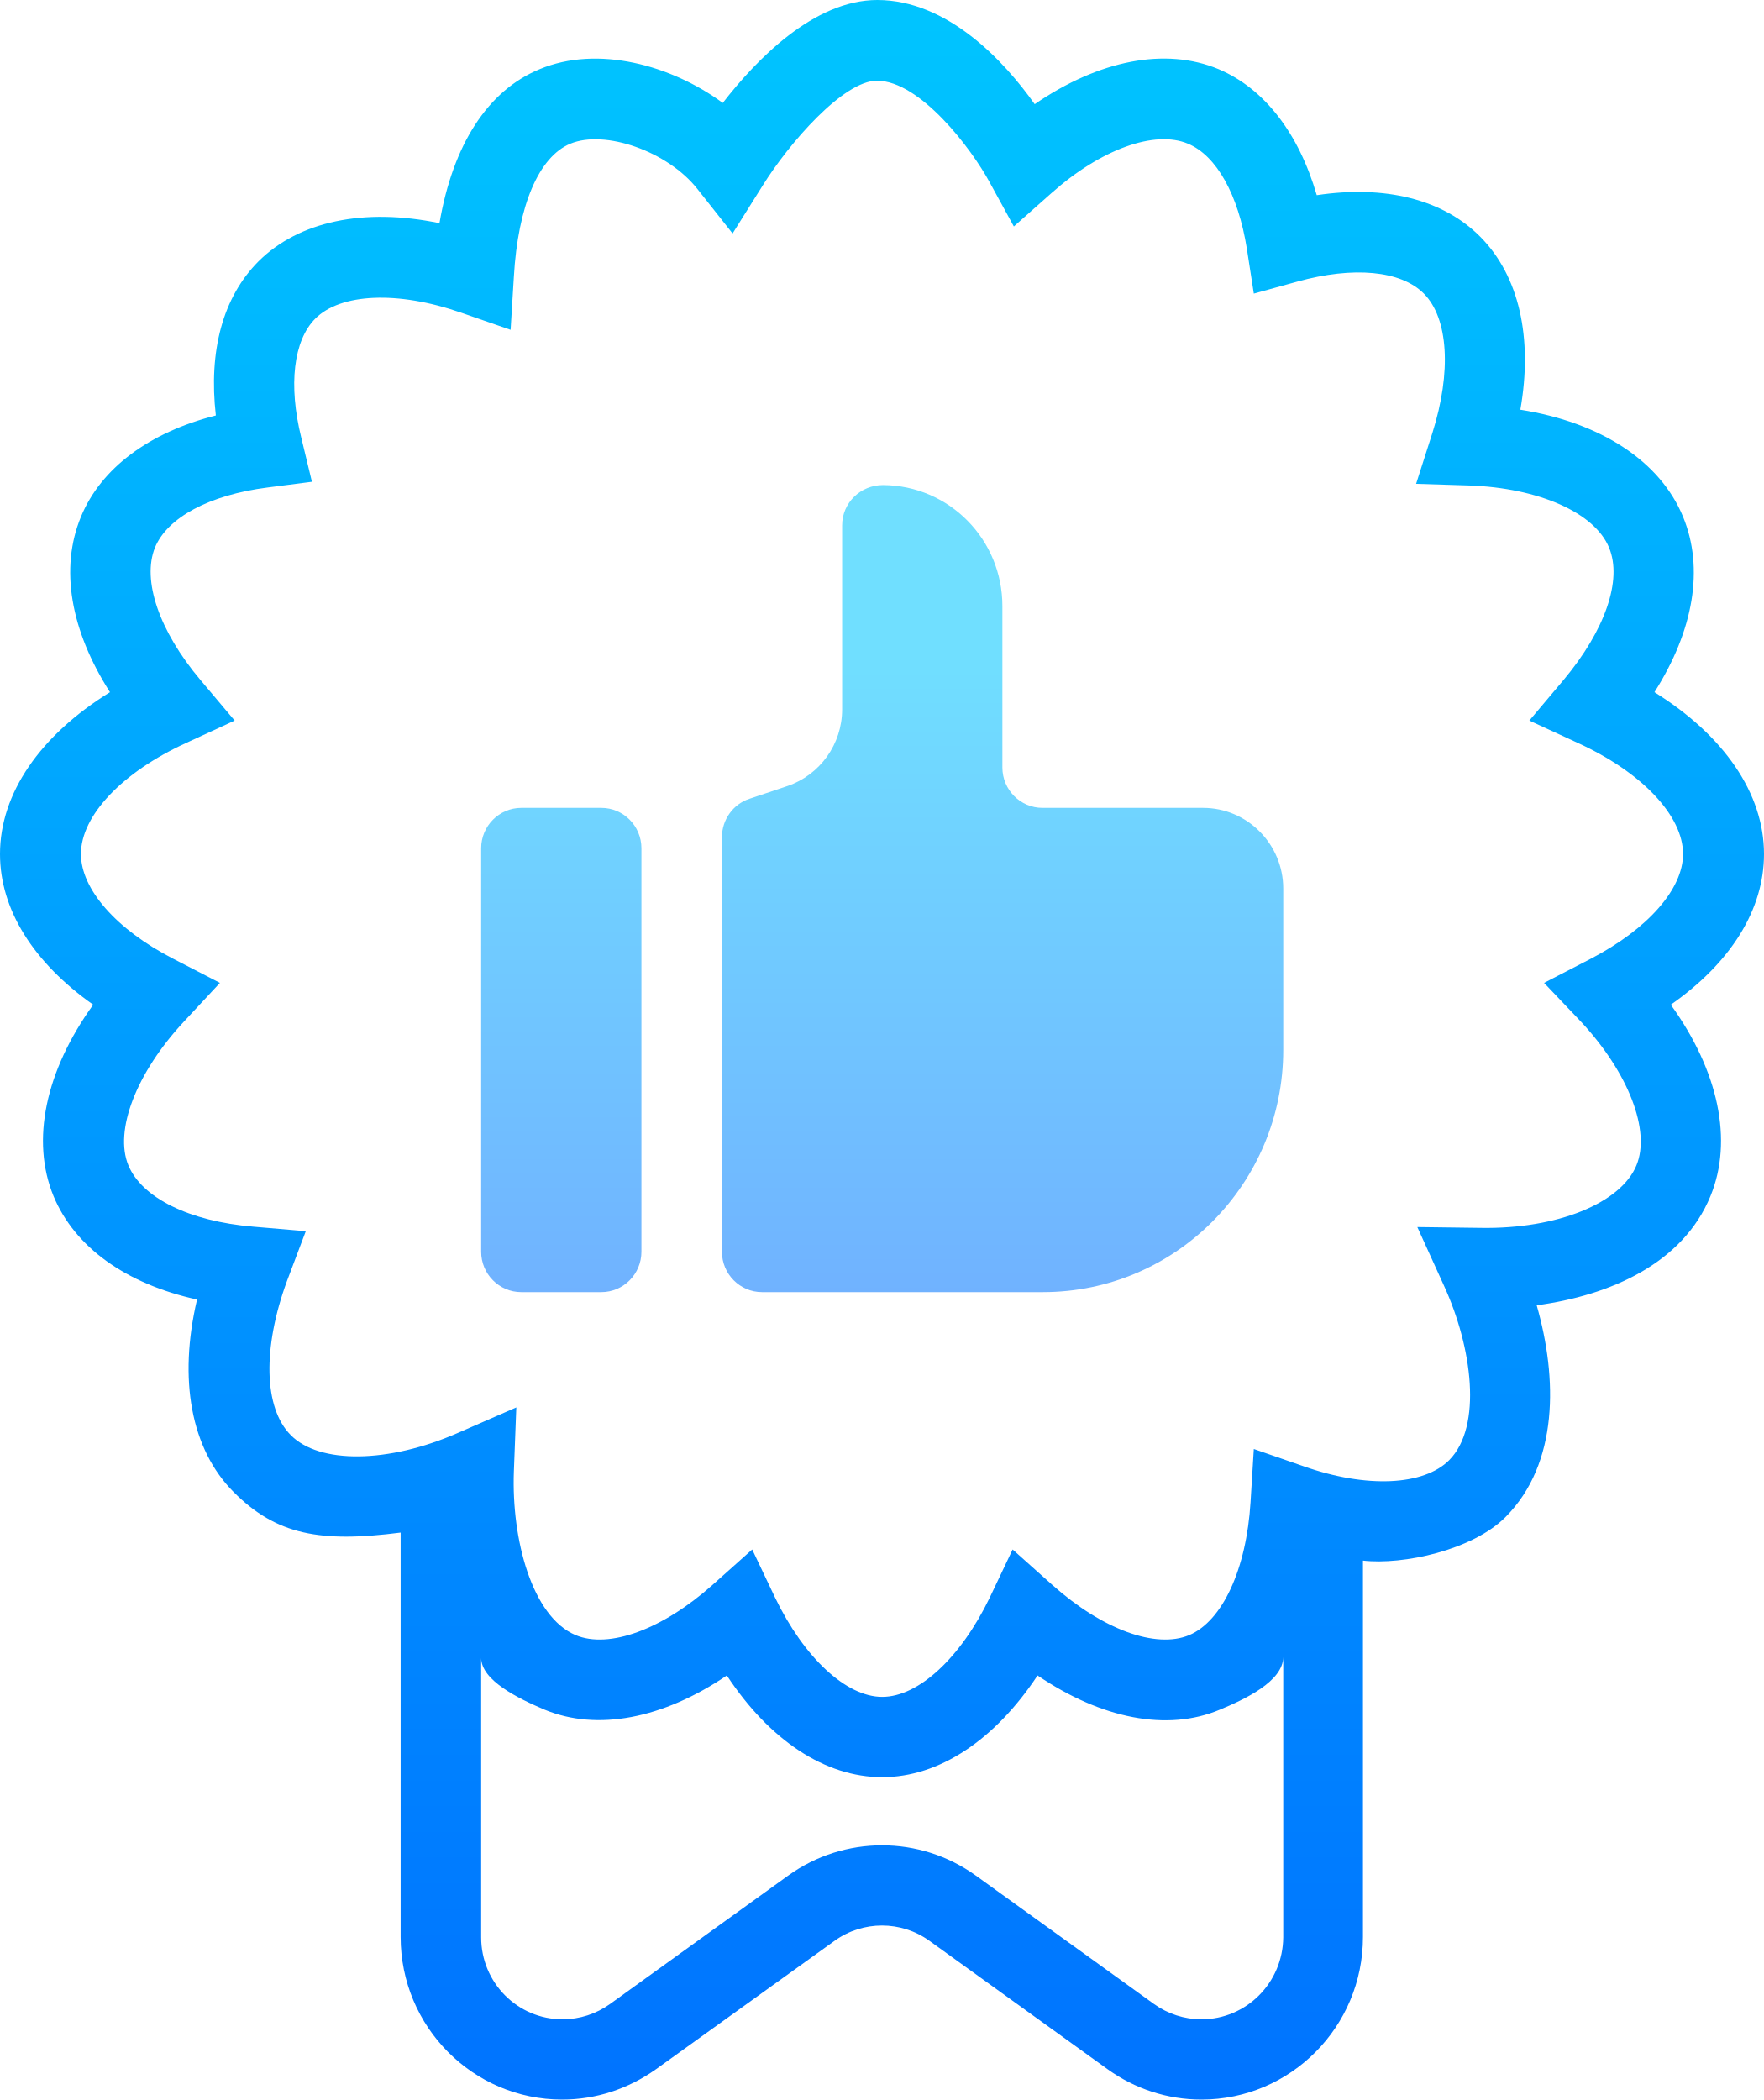
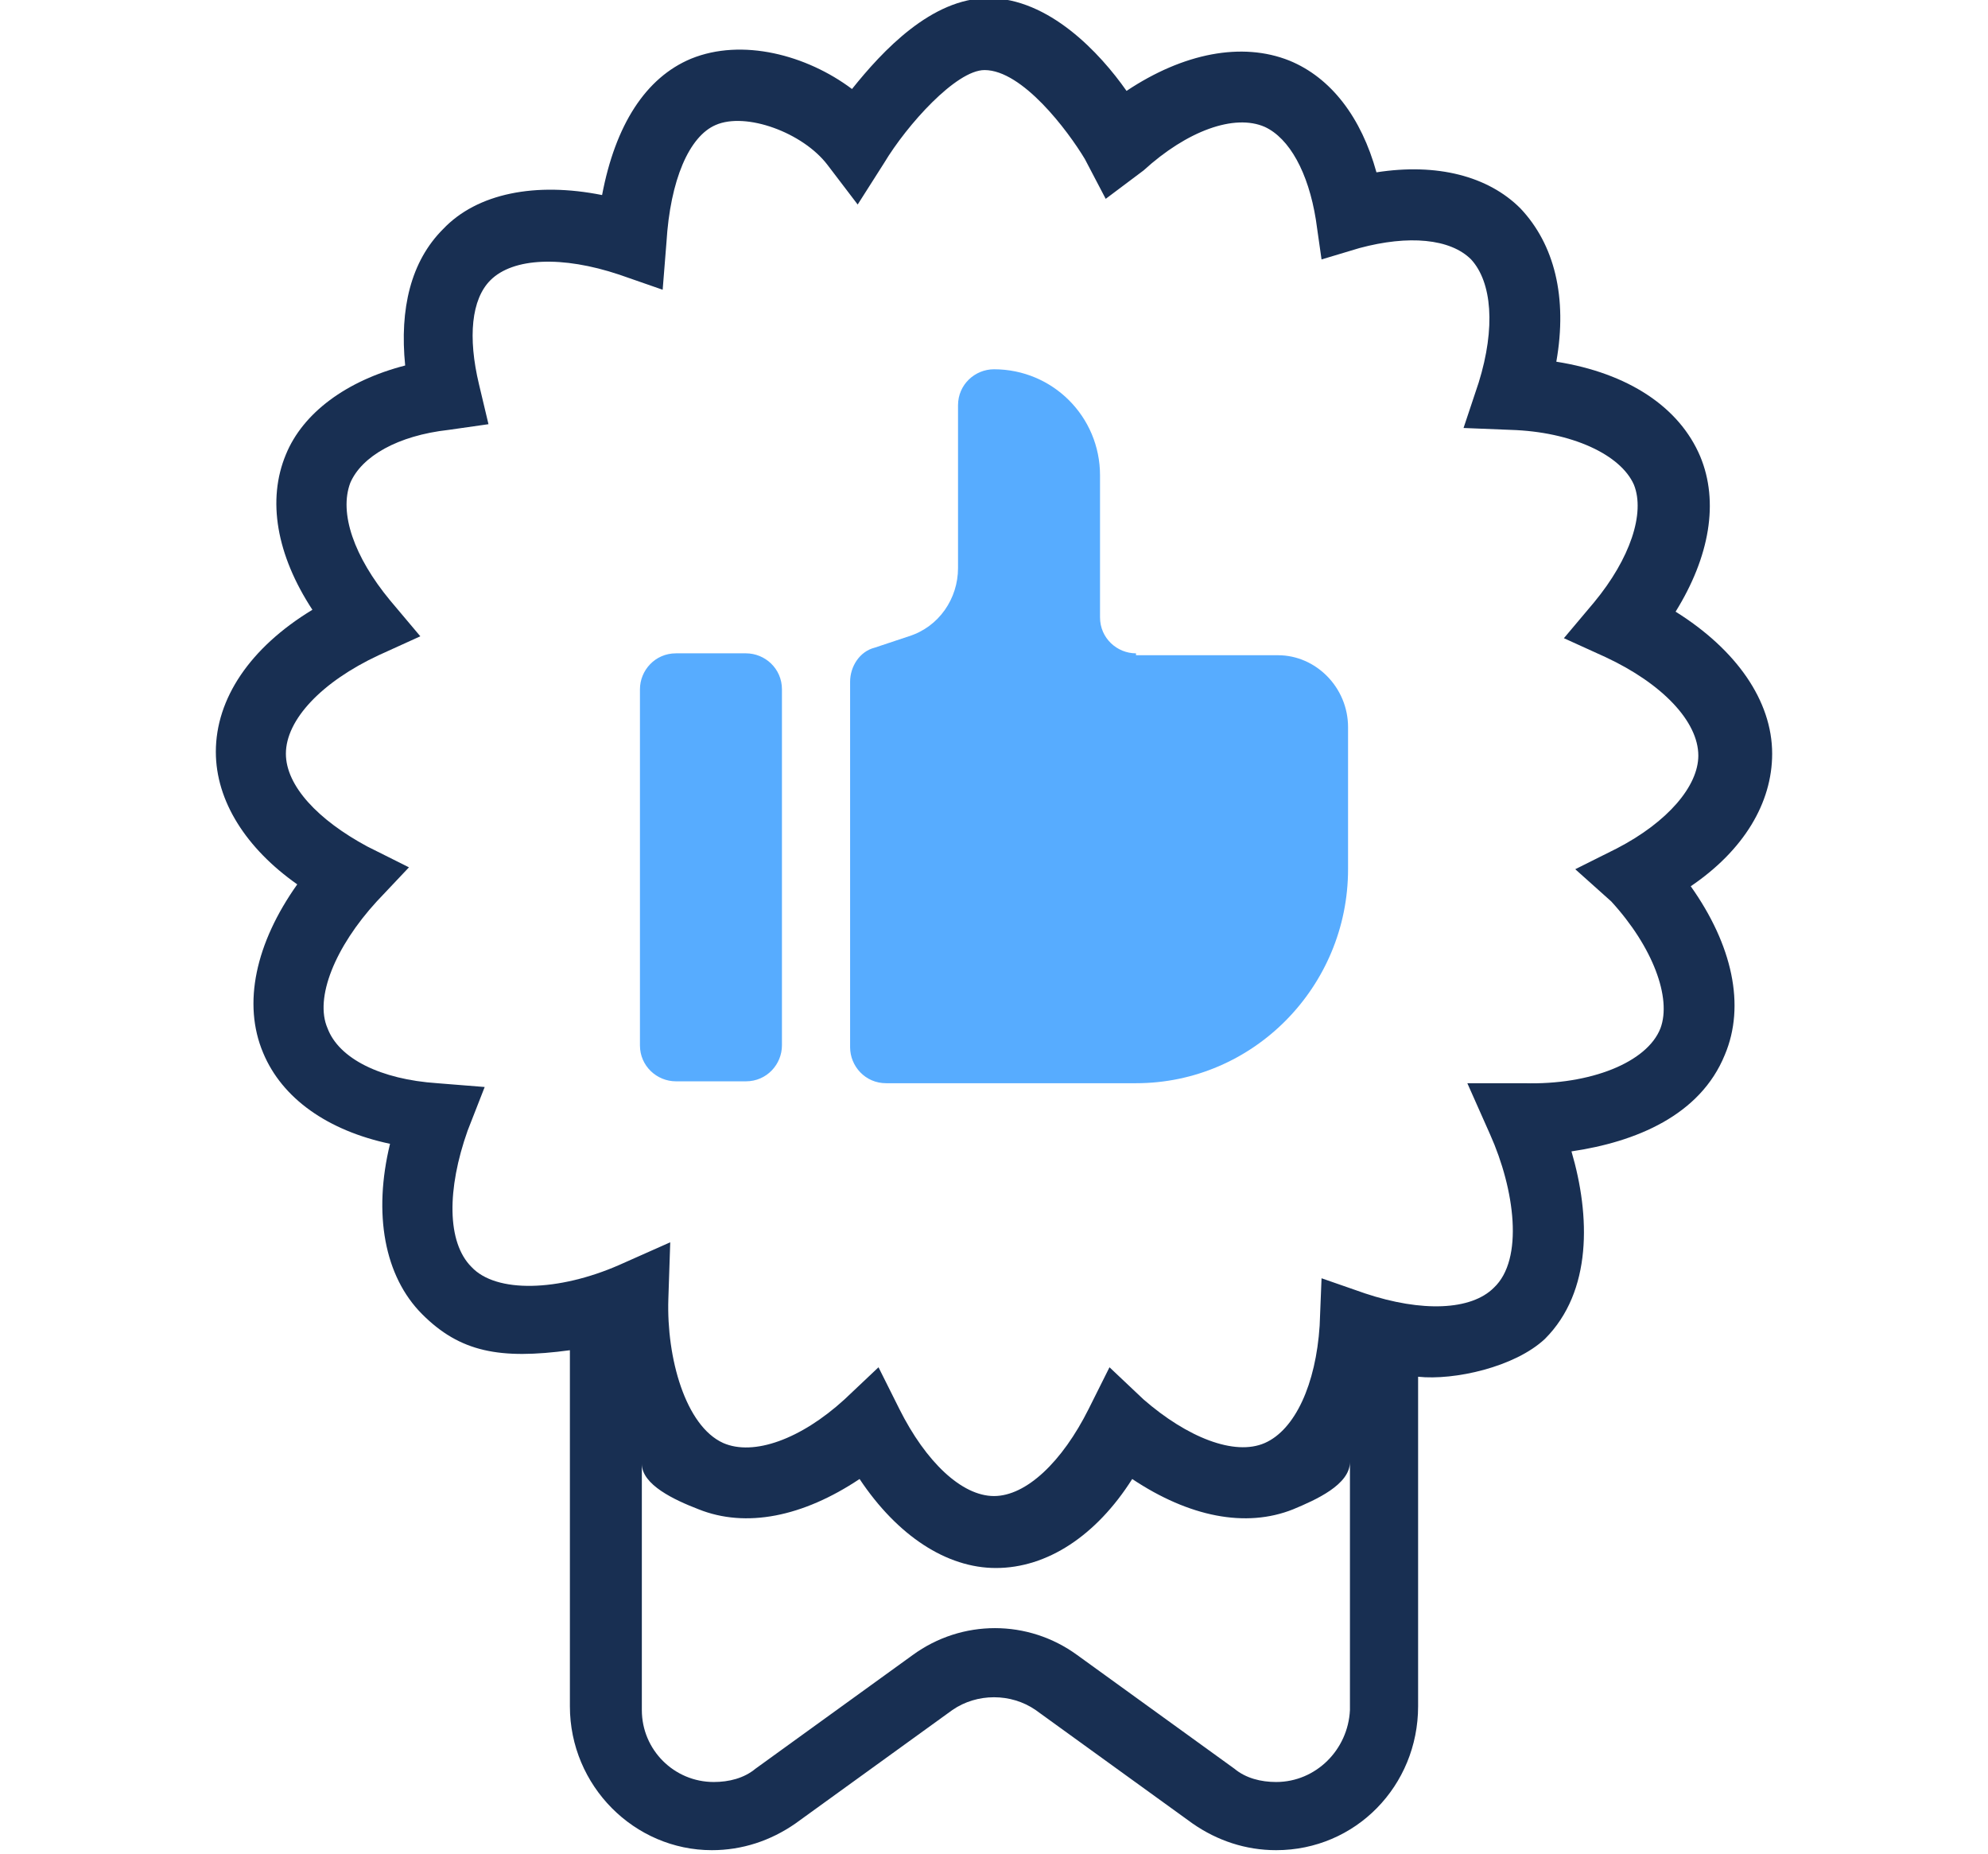
- <svg xmlns="http://www.w3.org/2000/svg" width="105" height="125" viewBox="0 0 105 125" fill="none">
-   <path d="M105 50.833C105 47.23 102.615 43.775 98.479 41.201C100.815 37.525 101.447 33.824 100.182 30.76C98.819 27.451 95.291 25.147 90.497 24.387C91.251 20.098 90.424 16.422 88.112 14.093C85.898 11.863 82.443 11.005 78.379 11.618C77.308 7.941 75.264 5.27 72.539 4.118C69.375 2.794 65.409 3.578 61.589 6.201C59.788 3.652 56.406 0 52.22 0C48.448 0 45.017 3.554 43.022 6.127C39.956 3.873 35.576 2.672 32.12 4.118C29.03 5.392 26.962 8.603 26.159 13.284C21.681 12.353 17.788 13.162 15.379 15.564C13.262 17.696 12.41 20.882 12.848 24.73C8.882 25.735 6.01 27.868 4.818 30.76C3.553 33.824 4.185 37.5 6.546 41.201C2.385 43.775 0 47.23 0 50.833C0 54.142 1.995 57.304 5.548 59.804C2.701 63.75 1.825 67.892 3.188 71.201C4.453 74.24 7.495 76.422 11.729 77.353C10.61 82.108 11.364 86.25 13.895 88.799C16.45 91.373 19.078 91.838 23.847 91.225V115.294C23.847 120.637 28.154 124.975 33.459 124.975C35.479 124.975 37.401 124.338 39.056 123.162L49.69 115.515C51.368 114.314 53.632 114.314 55.31 115.515L65.92 123.162C67.55 124.338 69.497 124.975 71.517 124.975C76.822 124.975 81.129 120.637 81.129 115.294V92.892C83.513 93.162 87.65 92.279 89.621 90.294C92.784 87.108 92.712 82.034 91.47 77.696C95.826 77.108 100.158 75.221 101.812 71.201C103.175 67.892 102.299 63.75 99.452 59.804C103.029 57.304 105 54.142 105 50.833ZM71.517 120.196C70.495 120.196 69.521 119.877 68.694 119.289L58.085 111.642C54.751 109.24 50.249 109.24 46.915 111.642L36.306 119.289C35.479 119.877 34.505 120.196 33.483 120.196C30.806 120.196 28.641 118.015 28.641 115.319V98.677C28.641 100.025 30.855 101.103 32.413 101.765C35.552 103.064 39.469 102.304 43.265 99.73C45.796 103.578 49.105 105.784 52.512 105.784C55.919 105.784 59.228 103.554 61.759 99.73C65.555 102.304 69.473 103.088 72.612 101.765C74.096 101.152 76.383 100.074 76.383 98.627V115.319C76.359 118.015 74.194 120.196 71.517 120.196ZM94.123 60.833C96.945 63.873 98.26 67.304 97.408 69.363C96.483 71.618 92.687 73.162 88.161 73.088L84.365 73.039L85.947 76.52C87.626 80.172 88.258 84.902 86.263 86.912C84.754 88.431 81.348 88.603 77.6 87.279L74.632 86.25L74.437 89.412C74.194 93.407 72.758 96.495 70.787 97.328C68.791 98.162 65.604 96.985 62.635 94.338L60.275 92.23L58.912 95.098C57.184 98.677 54.678 101.005 52.512 101.005C50.371 101.005 47.864 98.677 46.137 95.098L44.774 92.23L42.414 94.338C39.445 96.985 36.257 98.162 34.262 97.328C31.658 96.225 30.442 91.618 30.587 87.598L30.733 83.775L27.254 85.294C23.117 87.108 19.005 87.157 17.301 85.417C15.695 83.799 15.622 80.221 17.082 76.25L18.202 73.284L15.063 73.015C11.267 72.696 8.444 71.299 7.641 69.363C6.789 67.304 8.103 63.873 10.926 60.833L13.091 58.505L10.293 57.059C6.911 55.319 4.818 52.917 4.818 50.833C4.818 48.554 7.276 45.956 11.096 44.216L13.968 42.892L11.924 40.466C9.466 37.549 8.444 34.534 9.222 32.598C9.952 30.809 12.459 29.461 15.914 29.02L18.567 28.677L17.934 26.054C17.155 22.917 17.472 20.27 18.761 18.971C20.27 17.451 23.677 17.304 27.424 18.603L30.393 19.632L30.587 16.471C30.831 12.23 32.072 9.338 33.946 8.554C36.014 7.696 39.761 9.02 41.513 11.25L43.606 13.897L45.407 11.029C46.964 8.529 50.2 4.804 52.196 4.804C54.775 4.804 57.841 8.873 58.912 10.858L60.348 13.48L62.586 11.495C65.531 8.873 68.743 7.721 70.714 8.554C72.417 9.265 73.707 11.593 74.218 14.804L74.632 17.476L77.211 16.765C80.569 15.833 83.392 16.103 84.754 17.476C86.214 18.946 86.409 22.132 85.265 25.76L84.292 28.799L87.455 28.897C91.592 29.044 94.926 30.515 95.778 32.598C96.581 34.534 95.534 37.525 93.076 40.466L91.032 42.892L93.904 44.216C97.724 45.956 100.182 48.554 100.182 50.833C100.182 52.917 98.089 55.294 94.707 57.059L91.909 58.505L94.123 60.833Z" fill="url(#paint0_linear)" />
-   <path d="M38.18 74.51C38.18 75.833 37.109 76.912 35.795 76.912H31.026C29.712 76.912 28.641 75.833 28.641 74.51V50.49C28.641 49.167 29.712 48.088 31.026 48.088H35.795C37.109 48.088 38.18 49.167 38.18 50.49V74.51Z" fill="url(#paint1_linear)" />
-   <path d="M62.051 48.088C60.737 48.088 59.666 47.01 59.666 45.686V36.078C59.666 32.108 56.503 28.897 52.561 28.873C51.222 28.873 50.127 29.927 50.127 31.274V42.23C50.127 44.289 48.813 46.127 46.867 46.789L44.603 47.549C43.63 47.868 42.973 48.799 42.973 49.828V74.51C42.973 75.833 44.044 76.912 45.358 76.912H62.075C69.984 76.912 76.383 70.441 76.383 62.5V52.892C76.383 50.245 74.242 48.088 71.614 48.088H62.051Z" fill="url(#paint2_linear)" />
-   <defs>
-     <linearGradient id="paint0_linear" x1="52.505" y1="-2.002" x2="52.505" y2="126.654" gradientUnits="userSpaceOnUse">
-       <stop stop-color="#00C6FF" />
-       <stop offset="1" stop-color="#0072FF" />
-     </linearGradient>
-     <linearGradient id="paint1_linear" x1="33.412" y1="38.863" x2="33.412" y2="79.644" gradientUnits="userSpaceOnUse">
-       <stop stop-color="#70DFFF" />
-       <stop offset="1" stop-color="#70AFFF" />
-     </linearGradient>
-     <linearGradient id="paint2_linear" x1="59.664" y1="38.863" x2="59.664" y2="79.644" gradientUnits="userSpaceOnUse">
-       <stop stop-color="#70DFFF" />
-       <stop offset="1" stop-color="#70AFFF" />
-     </linearGradient>
-   </defs>
+ <svg xmlns="http://www.w3.org/2000/svg" version="1.1" id="Слой_1" x="0px" y="0px" viewBox="0 0 105 97.9" style="enable-background:new 0 0 105 97.9;" xml:space="preserve">
+   <style type="text/css">
+ 	.st0{fill:#182F52;}
+ 	.st1{fill:#57ACFF;}
+ </style>
+   <path class="st0" d="M93.6,39.8c0-2.8-1.9-5.5-5.1-7.5c1.8-2.9,2.3-5.8,1.3-8.2c-1.1-2.6-3.8-4.4-7.6-5c0.6-3.4-0.1-6.2-1.9-8.1  c-1.7-1.7-4.4-2.4-7.6-1.9c-0.8-2.9-2.4-5-4.6-5.9c-2.5-1-5.6-0.4-8.6,1.6c-1.4-2-4.1-4.9-7.3-4.9c-3,0-5.6,2.8-7.2,4.8  c-2.4-1.8-5.8-2.7-8.5-1.6c-2.4,1-4,3.5-4.7,7.2c-3.5-0.7-6.6-0.1-8.4,1.8c-1.7,1.7-2.3,4.2-2,7.2c-3.1,0.8-5.4,2.5-6.3,4.7  c-1,2.4-0.5,5.3,1.4,8.2c-3.3,2-5.1,4.7-5.1,7.5c0,2.6,1.6,5.1,4.3,7c-2.2,3.1-2.9,6.3-1.8,8.9c1,2.4,3.4,4.1,6.7,4.8  c-0.9,3.7-0.3,7,1.7,9c2,2,4.1,2.4,7.8,1.9v18.8c0,4.2,3.4,7.6,7.5,7.6c1.6,0,3.1-0.5,4.4-1.4l8.3-6c1.3-0.9,3.1-0.9,4.4,0l8.3,6  c1.3,0.9,2.8,1.4,4.4,1.4c4.2,0,7.5-3.4,7.5-7.6V72.7c1.9,0.2,5.1-0.5,6.7-2c2.5-2.5,2.4-6.5,1.4-9.9c3.4-0.5,6.8-1.9,8.1-5.1  c1.1-2.6,0.4-5.8-1.8-8.9C92.1,44.9,93.6,42.4,93.6,39.8z M67.4,94.1c-0.8,0-1.6-0.2-2.2-0.7l-8.3-6c-2.6-1.9-6.1-1.9-8.7,0l-8.3,6  c-0.6,0.5-1.4,0.7-2.2,0.7c-2.1,0-3.8-1.7-3.8-3.8v-13c0,1.1,1.7,1.9,3,2.4c2.5,1,5.5,0.4,8.5-1.6c2,3,4.6,4.7,7.2,4.7  c2.7,0,5.3-1.7,7.2-4.7c3,2,6,2.6,8.5,1.6c1.2-0.5,3-1.3,3-2.5v13.1C71.2,92.4,69.5,94.1,67.4,94.1z M85.1,47.6  c2.2,2.4,3.2,5.1,2.6,6.7c-0.7,1.8-3.7,3-7.2,2.9l-3,0l1.2,2.7c1.3,2.9,1.8,6.6,0.2,8.1c-1.2,1.2-3.8,1.3-6.8,0.3l-2.3-0.8L69.7,70  c-0.2,3.1-1.3,5.5-2.9,6.2c-1.6,0.7-4.1-0.3-6.4-2.3l-1.8-1.7l-1.1,2.2c-1.4,2.8-3.3,4.6-5,4.6c-1.7,0-3.6-1.8-5-4.6l-1.1-2.2  l-1.8,1.7c-2.3,2.1-4.8,3-6.4,2.3c-2-0.9-3-4.5-2.9-7.6l0.1-3l-2.7,1.2c-3.2,1.4-6.5,1.5-7.8,0.1c-1.3-1.3-1.3-4.1-0.2-7.2l0.9-2.3  l-2.5-0.2c-3-0.2-5.2-1.3-5.8-2.9c-0.7-1.6,0.4-4.3,2.6-6.7l1.7-1.8l-2.2-1.1c-2.6-1.4-4.3-3.2-4.3-4.9c0-1.8,1.9-3.8,4.9-5.2l2.2-1  l-1.6-1.9c-1.9-2.3-2.7-4.6-2.1-6.2c0.6-1.4,2.5-2.5,5.2-2.8l2.1-0.3l-0.5-2.1c-0.6-2.5-0.4-4.5,0.6-5.5c1.2-1.2,3.8-1.3,6.8-0.3  l2.3,0.8l0.2-2.5c0.2-3.3,1.2-5.6,2.6-6.2c1.6-0.7,4.6,0.4,5.9,2.1l1.6,2.1l1.4-2.2c1.2-2,3.8-4.9,5.3-4.9c2,0,4.4,3.2,5.3,4.7  l1.1,2.1L60.4,9c2.3-2.1,4.8-3,6.4-2.3c1.3,0.6,2.3,2.4,2.7,4.9l0.3,2.1l2-0.6c2.6-0.7,4.8-0.5,5.9,0.6c1.1,1.2,1.3,3.6,0.4,6.5  l-0.8,2.4l2.5,0.1c3.2,0.1,5.8,1.3,6.5,2.9c0.6,1.5-0.2,3.9-2.1,6.2l-1.6,1.9l2.2,1c3,1.4,4.9,3.4,4.9,5.2c0,1.6-1.6,3.5-4.3,4.9  l-2.2,1.1L85.1,47.6z" />
+   <path class="st1" d="M41.3,55.2c0,1-0.8,1.9-1.9,1.9h-3.7c-1,0-1.9-0.8-1.9-1.9V36.4c0-1,0.8-1.9,1.9-1.9h3.7c1,0,1.9,0.8,1.9,1.9  V55.2z" />
+   <path class="st1" d="M60,34.5c-1,0-1.9-0.8-1.9-1.9v-7.5c0-3.1-2.5-5.6-5.6-5.6c-1,0-1.9,0.8-1.9,1.9v8.6c0,1.6-1,3.1-2.6,3.6  l-1.8,0.6c-0.8,0.2-1.3,1-1.3,1.8v19.3c0,1,0.8,1.9,1.9,1.9H60c6.2,0,11.2-5.1,11.2-11.3v-7.5c0-2.1-1.7-3.8-3.7-3.8H60z" />
</svg>
